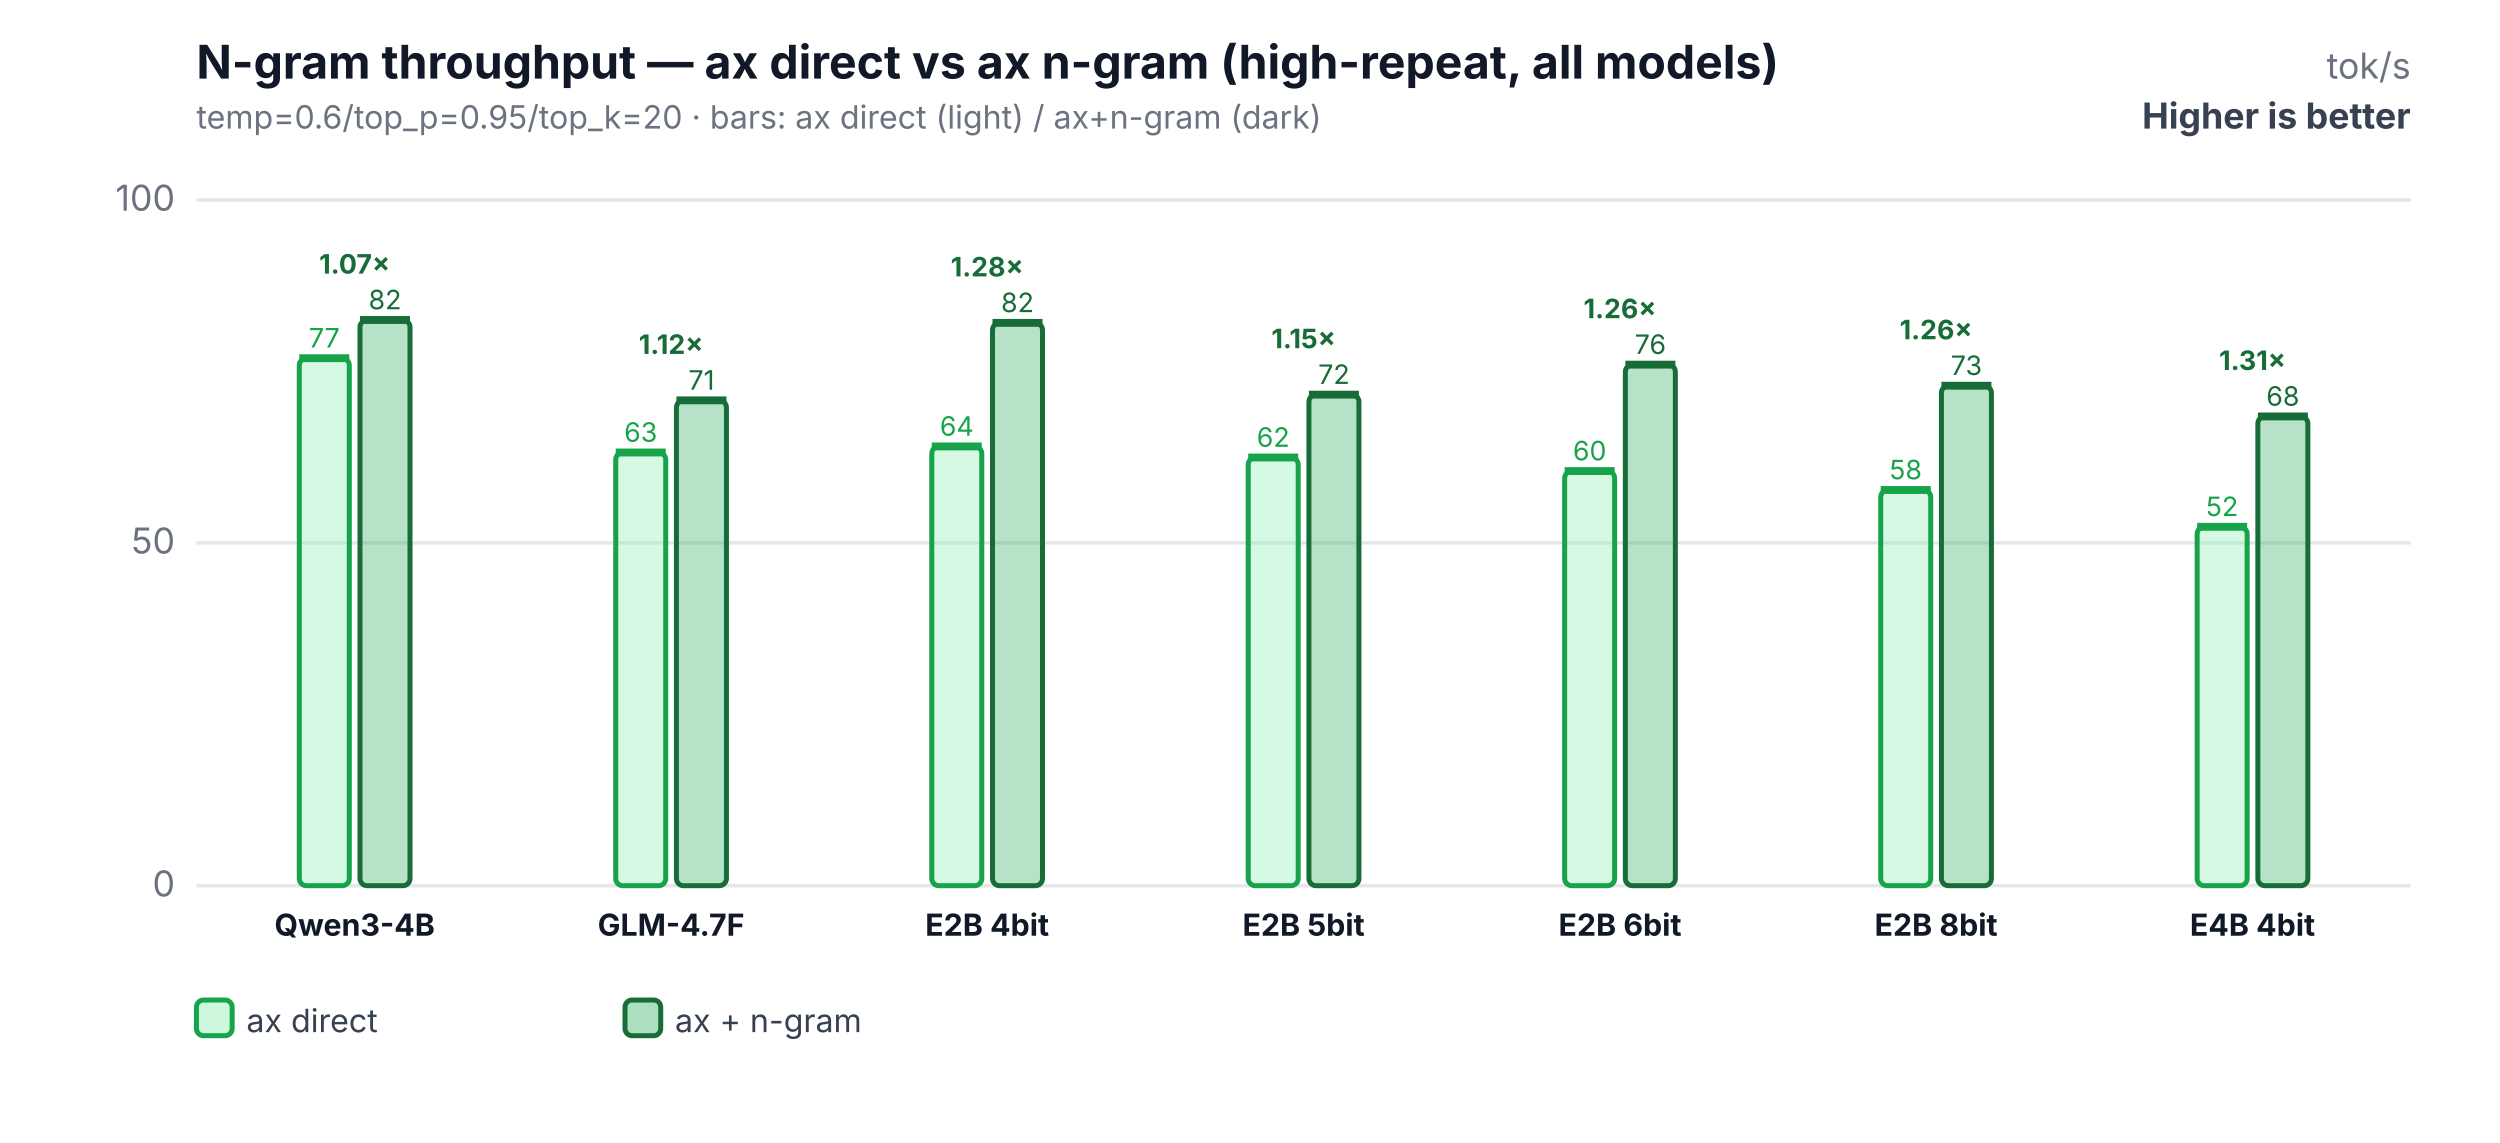
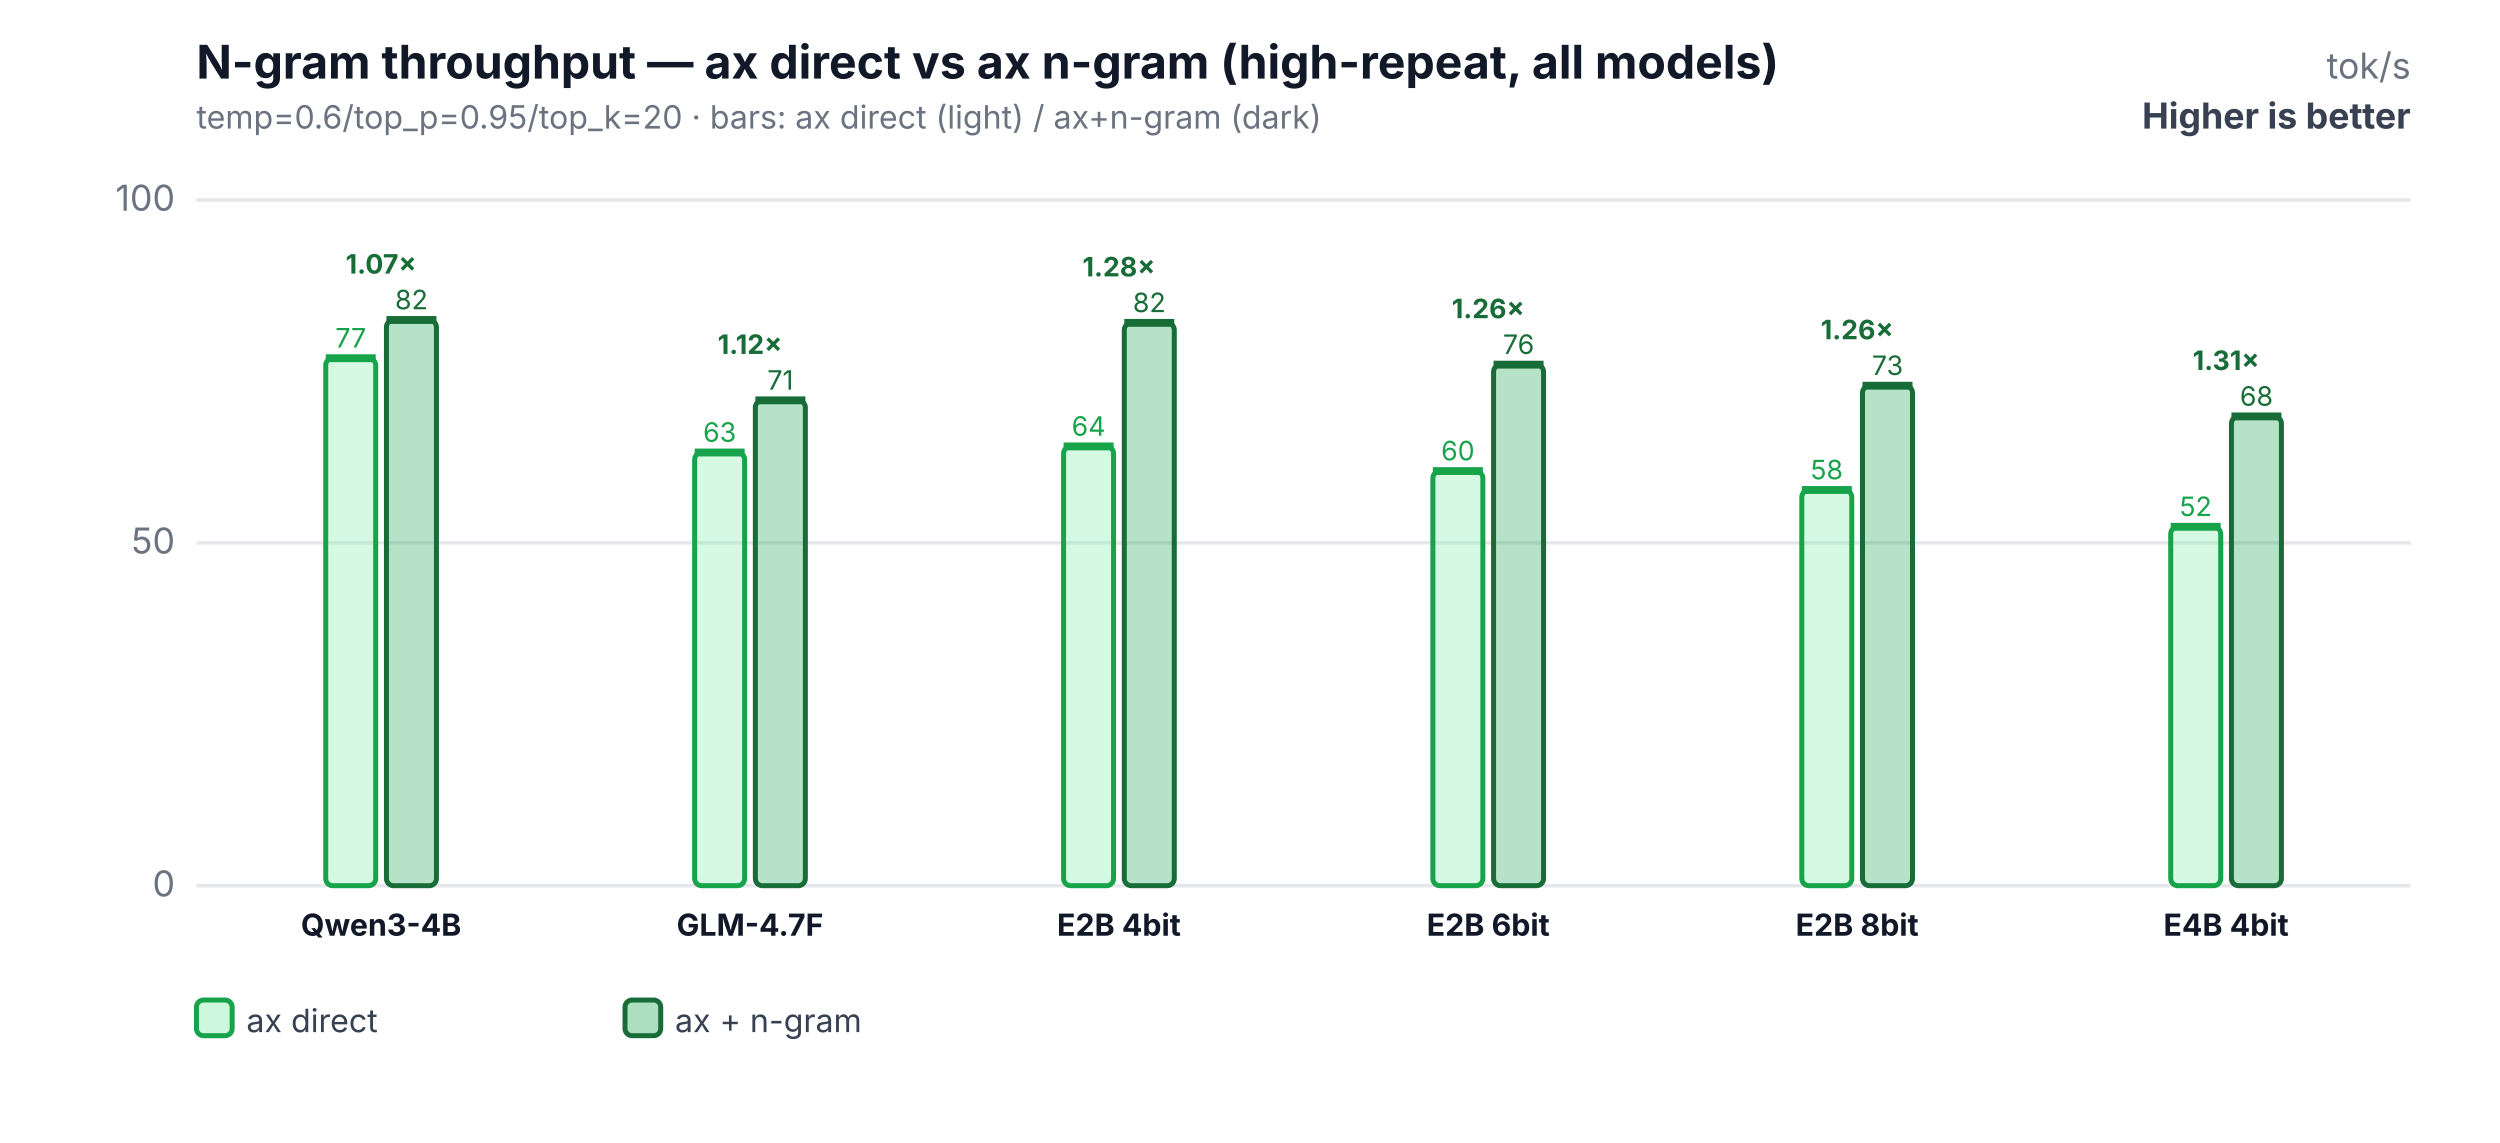
<svg xmlns="http://www.w3.org/2000/svg" width="700" height="320" viewBox="0 0 700 320" role="img" aria-labelledby="title desc">
  <rect width="700" height="320" fill="#ffffff" />
  <text x="55" y="22" font-family="Inter,Segoe UI,Arial,sans-serif" font-size="13" font-weight="700" fill="#111827">N-gram throughput — ax direct vs ax n-gram (high-repeat, all models)</text>
  <text x="55" y="36" font-family="Inter,Segoe UI,Arial,sans-serif" font-size="9" fill="#6b7280">temp=0.6/top_p=0.95/top_k=20 · bars: ax direct (light) / ax+n-gram (dark)</text>
  <text x="675" y="22" text-anchor="end" font-family="Inter,Segoe UI,Arial,sans-serif" font-size="10" fill="#6b7280">tok/s</text>
  <text x="675" y="36" text-anchor="end" font-family="Inter,Segoe UI,Arial,sans-serif" font-size="10" font-weight="700" fill="#374151">Higher is better</text>
  <line x1="55" y1="248.0" x2="675" y2="248.0" stroke="#e5e7eb" stroke-width="1" />
  <text x="49" y="251.0" text-anchor="end" font-family="Inter,Segoe UI,Arial,sans-serif" font-size="10" fill="#6b7280">0</text>
  <line x1="55" y1="152.0" x2="675" y2="152.0" stroke="#e5e7eb" stroke-width="1" />
  <text x="49" y="155.0" text-anchor="end" font-family="Inter,Segoe UI,Arial,sans-serif" font-size="10" fill="#6b7280">50</text>
  <line x1="55" y1="56.0" x2="675" y2="56.0" stroke="#e5e7eb" stroke-width="1" />
  <text x="49" y="59.0" text-anchor="end" font-family="Inter,Segoe UI,Arial,sans-serif" font-size="10" fill="#6b7280">100</text>
-   <rect x="83.8" y="100.3" width="14" height="147.7" rx="2" fill="#86efac" fill-opacity="0.35" stroke="#16a34a" stroke-width="1.4" />
-   <line x1="83.8" y1="100.3" x2="97.8" y2="100.3" stroke="#16a34a" stroke-width="2.2" />
-   <text x="90.8" y="97.3" text-anchor="middle" font-family="Inter,Segoe UI,Arial,sans-serif" font-size="7.5" fill="#16a34a">77</text>
-   <rect x="100.8" y="89.6" width="14" height="158.4" rx="2" fill="#2eaf5f" fill-opacity="0.35" stroke="#176c37" stroke-width="1.4" />
-   <line x1="100.8" y1="89.6" x2="114.8" y2="89.6" stroke="#176c37" stroke-width="2.2" />
-   <text x="107.8" y="86.6" text-anchor="middle" font-family="Inter,Segoe UI,Arial,sans-serif" font-size="7.5" fill="#176c37">82</text>
-   <text x="99.3" y="262" text-anchor="middle" font-family="Inter,Segoe UI,Arial,sans-serif" font-size="8.5" font-weight="700" fill="#111827">Qwen3-4B</text>
-   <text x="99.3" y="76.6" text-anchor="middle" font-family="Inter,Segoe UI,Arial,sans-serif" font-size="7.5" font-weight="700" fill="#176c37">1.07×</text>
-   <rect x="172.4" y="126.7" width="14" height="121.3" rx="2" fill="#86efac" fill-opacity="0.35" stroke="#16a34a" stroke-width="1.4" />
-   <line x1="172.4" y1="126.7" x2="186.4" y2="126.7" stroke="#16a34a" stroke-width="2.2" />
-   <text x="179.4" y="123.7" text-anchor="middle" font-family="Inter,Segoe UI,Arial,sans-serif" font-size="7.5" fill="#16a34a">63</text>
-   <rect x="189.4" y="112.1" width="14" height="135.9" rx="2" fill="#2eaf5f" fill-opacity="0.35" stroke="#176c37" stroke-width="1.4" />
-   <line x1="189.4" y1="112.1" x2="203.4" y2="112.1" stroke="#176c37" stroke-width="2.2" />
-   <text x="196.4" y="109.1" text-anchor="middle" font-family="Inter,Segoe UI,Arial,sans-serif" font-size="7.5" fill="#176c37">71</text>
-   <text x="187.9" y="262" text-anchor="middle" font-family="Inter,Segoe UI,Arial,sans-serif" font-size="8.5" font-weight="700" fill="#111827">GLM-4.7F</text>
-   <text x="187.9" y="99.1" text-anchor="middle" font-family="Inter,Segoe UI,Arial,sans-serif" font-size="7.5" font-weight="700" fill="#176c37">1.12×</text>
-   <rect x="260.9" y="125.0" width="14" height="123.0" rx="2" fill="#86efac" fill-opacity="0.35" stroke="#16a34a" stroke-width="1.4" />
-   <line x1="260.9" y1="125.0" x2="274.9" y2="125.0" stroke="#16a34a" stroke-width="2.2" />
-   <text x="267.9" y="122.0" text-anchor="middle" font-family="Inter,Segoe UI,Arial,sans-serif" font-size="7.5" fill="#16a34a">64</text>
-   <rect x="277.9" y="90.4" width="14" height="157.6" rx="2" fill="#2eaf5f" fill-opacity="0.35" stroke="#176c37" stroke-width="1.4" />
-   <line x1="277.9" y1="90.4" x2="291.9" y2="90.4" stroke="#176c37" stroke-width="2.2" />
-   <text x="284.9" y="87.4" text-anchor="middle" font-family="Inter,Segoe UI,Arial,sans-serif" font-size="7.5" fill="#176c37">82</text>
-   <text x="276.4" y="262" text-anchor="middle" font-family="Inter,Segoe UI,Arial,sans-serif" font-size="8.5" font-weight="700" fill="#111827">E2B 4bit</text>
-   <text x="276.4" y="77.4" text-anchor="middle" font-family="Inter,Segoe UI,Arial,sans-serif" font-size="7.5" font-weight="700" fill="#176c37">1.28×</text>
-   <rect x="349.5" y="128.1" width="14" height="119.9" rx="2" fill="#86efac" fill-opacity="0.35" stroke="#16a34a" stroke-width="1.4" />
-   <line x1="349.5" y1="128.1" x2="363.5" y2="128.1" stroke="#16a34a" stroke-width="2.2" />
-   <text x="356.5" y="125.1" text-anchor="middle" font-family="Inter,Segoe UI,Arial,sans-serif" font-size="7.5" fill="#16a34a">62</text>
-   <rect x="366.5" y="110.5" width="14" height="137.5" rx="2" fill="#2eaf5f" fill-opacity="0.35" stroke="#176c37" stroke-width="1.4" />
-   <line x1="366.5" y1="110.5" x2="380.5" y2="110.5" stroke="#176c37" stroke-width="2.2" />
-   <text x="373.5" y="107.5" text-anchor="middle" font-family="Inter,Segoe UI,Arial,sans-serif" font-size="7.5" fill="#176c37">72</text>
-   <text x="365.0" y="262" text-anchor="middle" font-family="Inter,Segoe UI,Arial,sans-serif" font-size="8.5" font-weight="700" fill="#111827">E2B 5bit</text>
-   <text x="365.0" y="97.5" text-anchor="middle" font-family="Inter,Segoe UI,Arial,sans-serif" font-size="7.5" font-weight="700" fill="#176c37">1.15×</text>
-   <rect x="438.1" y="131.9" width="14" height="116.1" rx="2" fill="#86efac" fill-opacity="0.35" stroke="#16a34a" stroke-width="1.4" />
-   <line x1="438.1" y1="131.9" x2="452.1" y2="131.9" stroke="#16a34a" stroke-width="2.2" />
-   <text x="445.1" y="128.9" text-anchor="middle" font-family="Inter,Segoe UI,Arial,sans-serif" font-size="7.5" fill="#16a34a">60</text>
-   <rect x="455.1" y="102.1" width="14" height="145.9" rx="2" fill="#2eaf5f" fill-opacity="0.35" stroke="#176c37" stroke-width="1.4" />
-   <line x1="455.1" y1="102.1" x2="469.1" y2="102.1" stroke="#176c37" stroke-width="2.2" />
-   <text x="462.1" y="99.1" text-anchor="middle" font-family="Inter,Segoe UI,Arial,sans-serif" font-size="7.5" fill="#176c37">76</text>
-   <text x="453.6" y="262" text-anchor="middle" font-family="Inter,Segoe UI,Arial,sans-serif" font-size="8.5" font-weight="700" fill="#111827">E2B 6bit</text>
-   <text x="453.6" y="89.1" text-anchor="middle" font-family="Inter,Segoe UI,Arial,sans-serif" font-size="7.5" font-weight="700" fill="#176c37">1.26×</text>
-   <rect x="526.6" y="137.2" width="14" height="110.8" rx="2" fill="#86efac" fill-opacity="0.35" stroke="#16a34a" stroke-width="1.4" />
-   <line x1="526.6" y1="137.2" x2="540.6" y2="137.2" stroke="#16a34a" stroke-width="2.2" />
-   <text x="533.6" y="134.2" text-anchor="middle" font-family="Inter,Segoe UI,Arial,sans-serif" font-size="7.5" fill="#16a34a">58</text>
-   <rect x="543.6" y="108.0" width="14" height="140.0" rx="2" fill="#2eaf5f" fill-opacity="0.35" stroke="#176c37" stroke-width="1.4" />
-   <line x1="543.6" y1="108.0" x2="557.6" y2="108.0" stroke="#176c37" stroke-width="2.2" />
-   <text x="550.6" y="105.0" text-anchor="middle" font-family="Inter,Segoe UI,Arial,sans-serif" font-size="7.5" fill="#176c37">73</text>
-   <text x="542.1" y="262" text-anchor="middle" font-family="Inter,Segoe UI,Arial,sans-serif" font-size="8.5" font-weight="700" fill="#111827">E2B 8bit</text>
-   <text x="542.1" y="95.0" text-anchor="middle" font-family="Inter,Segoe UI,Arial,sans-serif" font-size="7.5" font-weight="700" fill="#176c37">1.26×</text>
-   <rect x="615.2" y="147.5" width="14" height="100.5" rx="2" fill="#86efac" fill-opacity="0.35" stroke="#16a34a" stroke-width="1.4" />
-   <line x1="615.2" y1="147.5" x2="629.2" y2="147.5" stroke="#16a34a" stroke-width="2.2" />
-   <text x="622.2" y="144.5" text-anchor="middle" font-family="Inter,Segoe UI,Arial,sans-serif" font-size="7.5" fill="#16a34a">52</text>
-   <rect x="632.2" y="116.6" width="14" height="131.4" rx="2" fill="#2eaf5f" fill-opacity="0.35" stroke="#176c37" stroke-width="1.4" />
-   <line x1="632.2" y1="116.6" x2="646.2" y2="116.6" stroke="#176c37" stroke-width="2.2" />
-   <text x="639.2" y="113.6" text-anchor="middle" font-family="Inter,Segoe UI,Arial,sans-serif" font-size="7.5" fill="#176c37">68</text>
-   <text x="630.7" y="262" text-anchor="middle" font-family="Inter,Segoe UI,Arial,sans-serif" font-size="8.5" font-weight="700" fill="#111827">E4B 4bit</text>
-   <text x="630.7" y="103.6" text-anchor="middle" font-family="Inter,Segoe UI,Arial,sans-serif" font-size="7.5" font-weight="700" fill="#176c37">1.31×</text>
+   <rect x="91.2" y="100.3" width="14" height="147.7" rx="2" fill="#86efac" fill-opacity="0.35" stroke="#16a34a" stroke-width="1.4" />
+   <line x1="91.2" y1="100.3" x2="105.2" y2="100.3" stroke="#16a34a" stroke-width="2.2" />
+   <text x="98.2" y="97.3" text-anchor="middle" font-family="Inter,Segoe UI,Arial,sans-serif" font-size="7.5" fill="#16a34a">77</text>
+   <rect x="108.2" y="89.6" width="14" height="158.4" rx="2" fill="#2eaf5f" fill-opacity="0.35" stroke="#176c37" stroke-width="1.4" />
+   <line x1="108.2" y1="89.6" x2="122.2" y2="89.6" stroke="#176c37" stroke-width="2.2" />
+   <text x="115.2" y="86.6" text-anchor="middle" font-family="Inter,Segoe UI,Arial,sans-serif" font-size="7.5" fill="#176c37">82</text>
+   <text x="106.7" y="262" text-anchor="middle" font-family="Inter,Segoe UI,Arial,sans-serif" font-size="8.5" font-weight="700" fill="#111827">Qwen3-4B</text>
+   <text x="106.7" y="76.6" text-anchor="middle" font-family="Inter,Segoe UI,Arial,sans-serif" font-size="7.5" font-weight="700" fill="#176c37">1.07×</text>
+   <rect x="194.5" y="126.7" width="14" height="121.3" rx="2" fill="#86efac" fill-opacity="0.35" stroke="#16a34a" stroke-width="1.4" />
+   <line x1="194.5" y1="126.7" x2="208.5" y2="126.7" stroke="#16a34a" stroke-width="2.2" />
+   <text x="201.5" y="123.7" text-anchor="middle" font-family="Inter,Segoe UI,Arial,sans-serif" font-size="7.5" fill="#16a34a">63</text>
+   <rect x="211.5" y="112.1" width="14" height="135.9" rx="2" fill="#2eaf5f" fill-opacity="0.35" stroke="#176c37" stroke-width="1.4" />
+   <line x1="211.5" y1="112.1" x2="225.5" y2="112.1" stroke="#176c37" stroke-width="2.2" />
+   <text x="218.5" y="109.1" text-anchor="middle" font-family="Inter,Segoe UI,Arial,sans-serif" font-size="7.5" fill="#176c37">71</text>
+   <text x="210.0" y="262" text-anchor="middle" font-family="Inter,Segoe UI,Arial,sans-serif" font-size="8.5" font-weight="700" fill="#111827">GLM-4.7F</text>
+   <text x="210.0" y="99.1" text-anchor="middle" font-family="Inter,Segoe UI,Arial,sans-serif" font-size="7.5" font-weight="700" fill="#176c37">1.12×</text>
+   <rect x="297.8" y="125.0" width="14" height="123.0" rx="2" fill="#86efac" fill-opacity="0.35" stroke="#16a34a" stroke-width="1.4" />
+   <line x1="297.8" y1="125.0" x2="311.8" y2="125.0" stroke="#16a34a" stroke-width="2.2" />
+   <text x="304.8" y="122.0" text-anchor="middle" font-family="Inter,Segoe UI,Arial,sans-serif" font-size="7.5" fill="#16a34a">64</text>
+   <rect x="314.8" y="90.4" width="14" height="157.6" rx="2" fill="#2eaf5f" fill-opacity="0.35" stroke="#176c37" stroke-width="1.4" />
+   <line x1="314.8" y1="90.4" x2="328.8" y2="90.4" stroke="#176c37" stroke-width="2.2" />
+   <text x="321.8" y="87.4" text-anchor="middle" font-family="Inter,Segoe UI,Arial,sans-serif" font-size="7.5" fill="#176c37">82</text>
+   <text x="313.3" y="262" text-anchor="middle" font-family="Inter,Segoe UI,Arial,sans-serif" font-size="8.5" font-weight="700" fill="#111827">E2B 4bit</text>
+   <text x="313.3" y="77.4" text-anchor="middle" font-family="Inter,Segoe UI,Arial,sans-serif" font-size="7.5" font-weight="700" fill="#176c37">1.28×</text>
+   <rect x="401.2" y="131.9" width="14" height="116.1" rx="2" fill="#86efac" fill-opacity="0.35" stroke="#16a34a" stroke-width="1.4" />
+   <line x1="401.2" y1="131.9" x2="415.2" y2="131.9" stroke="#16a34a" stroke-width="2.2" />
+   <text x="408.2" y="128.9" text-anchor="middle" font-family="Inter,Segoe UI,Arial,sans-serif" font-size="7.5" fill="#16a34a">60</text>
+   <rect x="418.2" y="102.1" width="14" height="145.9" rx="2" fill="#2eaf5f" fill-opacity="0.35" stroke="#176c37" stroke-width="1.4" />
+   <line x1="418.2" y1="102.1" x2="432.2" y2="102.1" stroke="#176c37" stroke-width="2.2" />
+   <text x="425.2" y="99.1" text-anchor="middle" font-family="Inter,Segoe UI,Arial,sans-serif" font-size="7.5" fill="#176c37">76</text>
+   <text x="416.7" y="262" text-anchor="middle" font-family="Inter,Segoe UI,Arial,sans-serif" font-size="8.5" font-weight="700" fill="#111827">E2B 6bit</text>
+   <text x="416.7" y="89.1" text-anchor="middle" font-family="Inter,Segoe UI,Arial,sans-serif" font-size="7.5" font-weight="700" fill="#176c37">1.26×</text>
+   <rect x="504.5" y="137.2" width="14" height="110.8" rx="2" fill="#86efac" fill-opacity="0.35" stroke="#16a34a" stroke-width="1.4" />
+   <line x1="504.5" y1="137.2" x2="518.5" y2="137.2" stroke="#16a34a" stroke-width="2.2" />
+   <text x="511.5" y="134.2" text-anchor="middle" font-family="Inter,Segoe UI,Arial,sans-serif" font-size="7.5" fill="#16a34a">58</text>
+   <rect x="521.5" y="108.0" width="14" height="140.0" rx="2" fill="#2eaf5f" fill-opacity="0.35" stroke="#176c37" stroke-width="1.4" />
+   <line x1="521.5" y1="108.0" x2="535.5" y2="108.0" stroke="#176c37" stroke-width="2.2" />
+   <text x="528.5" y="105.0" text-anchor="middle" font-family="Inter,Segoe UI,Arial,sans-serif" font-size="7.5" fill="#176c37">73</text>
+   <text x="520.0" y="262" text-anchor="middle" font-family="Inter,Segoe UI,Arial,sans-serif" font-size="8.5" font-weight="700" fill="#111827">E2B 8bit</text>
+   <text x="520.0" y="95.0" text-anchor="middle" font-family="Inter,Segoe UI,Arial,sans-serif" font-size="7.5" font-weight="700" fill="#176c37">1.26×</text>
+   <rect x="607.8" y="147.5" width="14" height="100.5" rx="2" fill="#86efac" fill-opacity="0.35" stroke="#16a34a" stroke-width="1.4" />
+   <line x1="607.8" y1="147.5" x2="621.8" y2="147.5" stroke="#16a34a" stroke-width="2.2" />
+   <text x="614.8" y="144.5" text-anchor="middle" font-family="Inter,Segoe UI,Arial,sans-serif" font-size="7.5" fill="#16a34a">52</text>
+   <rect x="624.8" y="116.6" width="14" height="131.4" rx="2" fill="#2eaf5f" fill-opacity="0.35" stroke="#176c37" stroke-width="1.4" />
+   <line x1="624.8" y1="116.6" x2="638.8" y2="116.6" stroke="#176c37" stroke-width="2.2" />
+   <text x="631.8" y="113.6" text-anchor="middle" font-family="Inter,Segoe UI,Arial,sans-serif" font-size="7.5" fill="#176c37">68</text>
+   <text x="623.3" y="262" text-anchor="middle" font-family="Inter,Segoe UI,Arial,sans-serif" font-size="8.5" font-weight="700" fill="#111827">E4B 4bit</text>
+   <text x="623.3" y="103.6" text-anchor="middle" font-family="Inter,Segoe UI,Arial,sans-serif" font-size="7.5" font-weight="700" fill="#176c37">1.31×</text>
  <rect x="55" y="280" width="10" height="10" rx="2" fill="#86efac" fill-opacity="0.4" stroke="#16a34a" stroke-width="1.4" />
  <text x="69" y="289" font-family="Inter,Segoe UI,Arial,sans-serif" font-size="9" fill="#374151">ax direct</text>
  <rect x="175" y="280" width="10" height="10" rx="2" fill="#2eaf5f" fill-opacity="0.4" stroke="#176c37" stroke-width="1.4" />
  <text x="189" y="289" font-family="Inter,Segoe UI,Arial,sans-serif" font-size="9" fill="#374151">ax + n-gram</text>
</svg>
